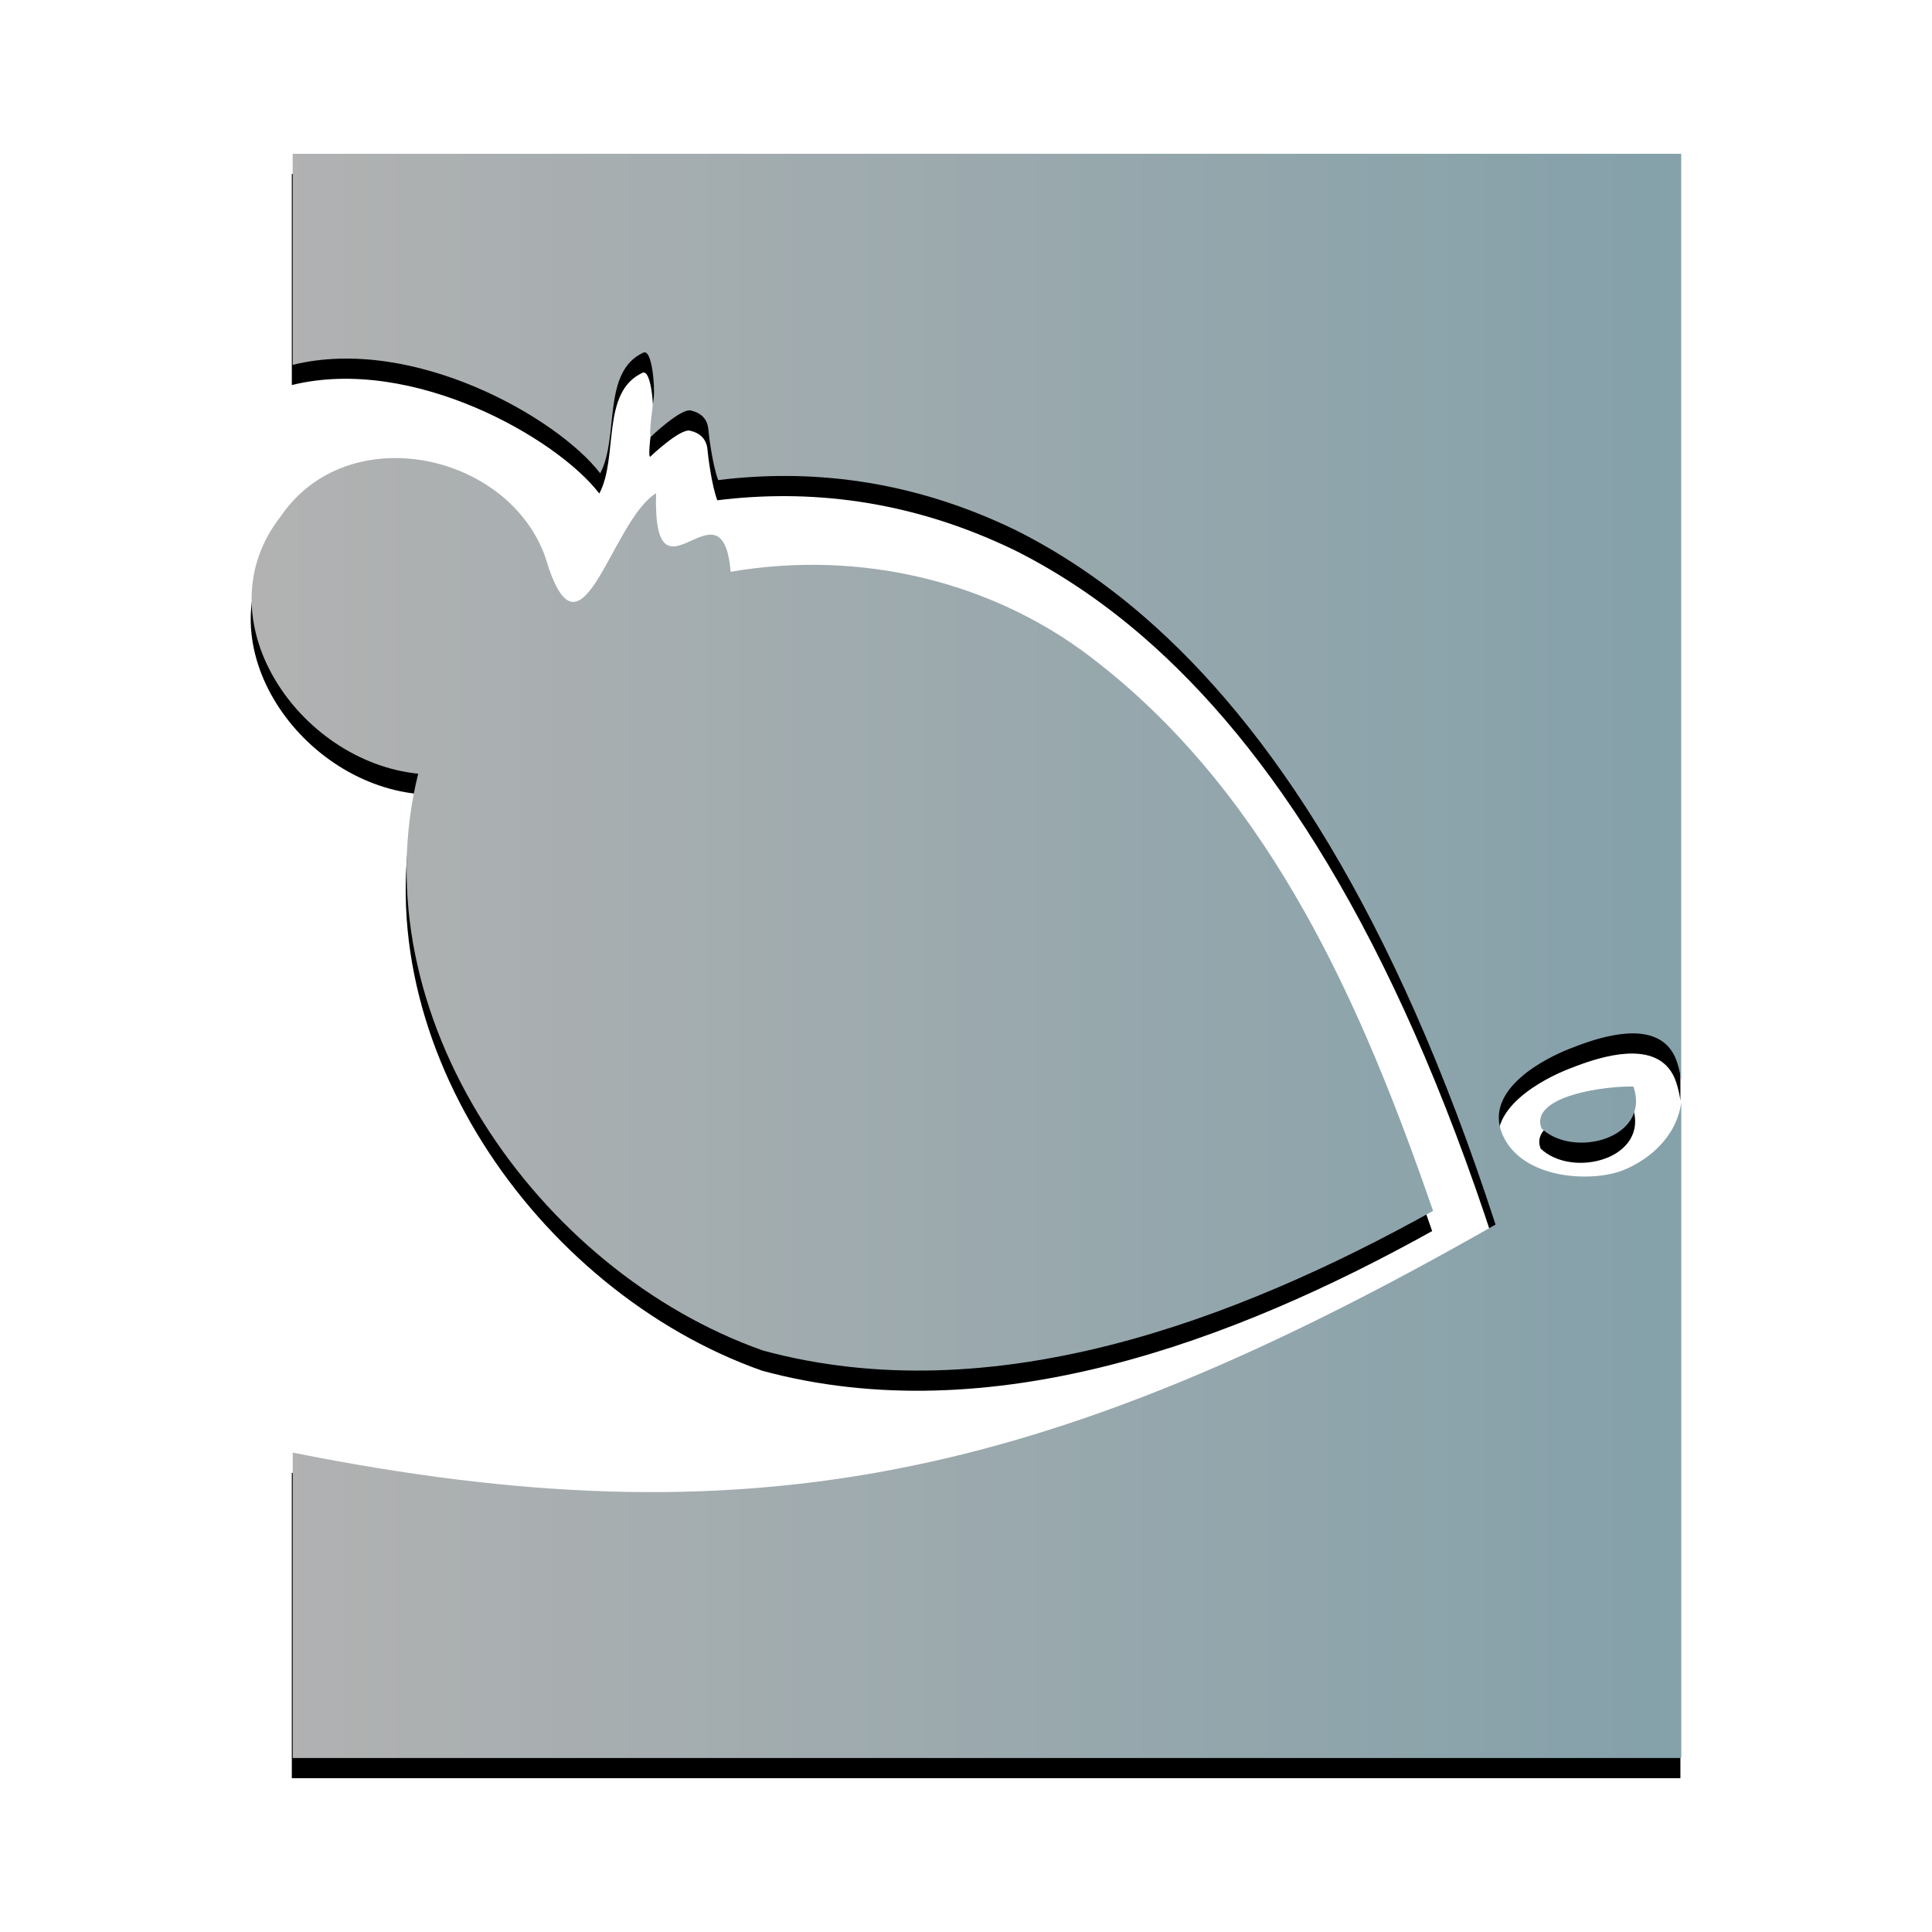
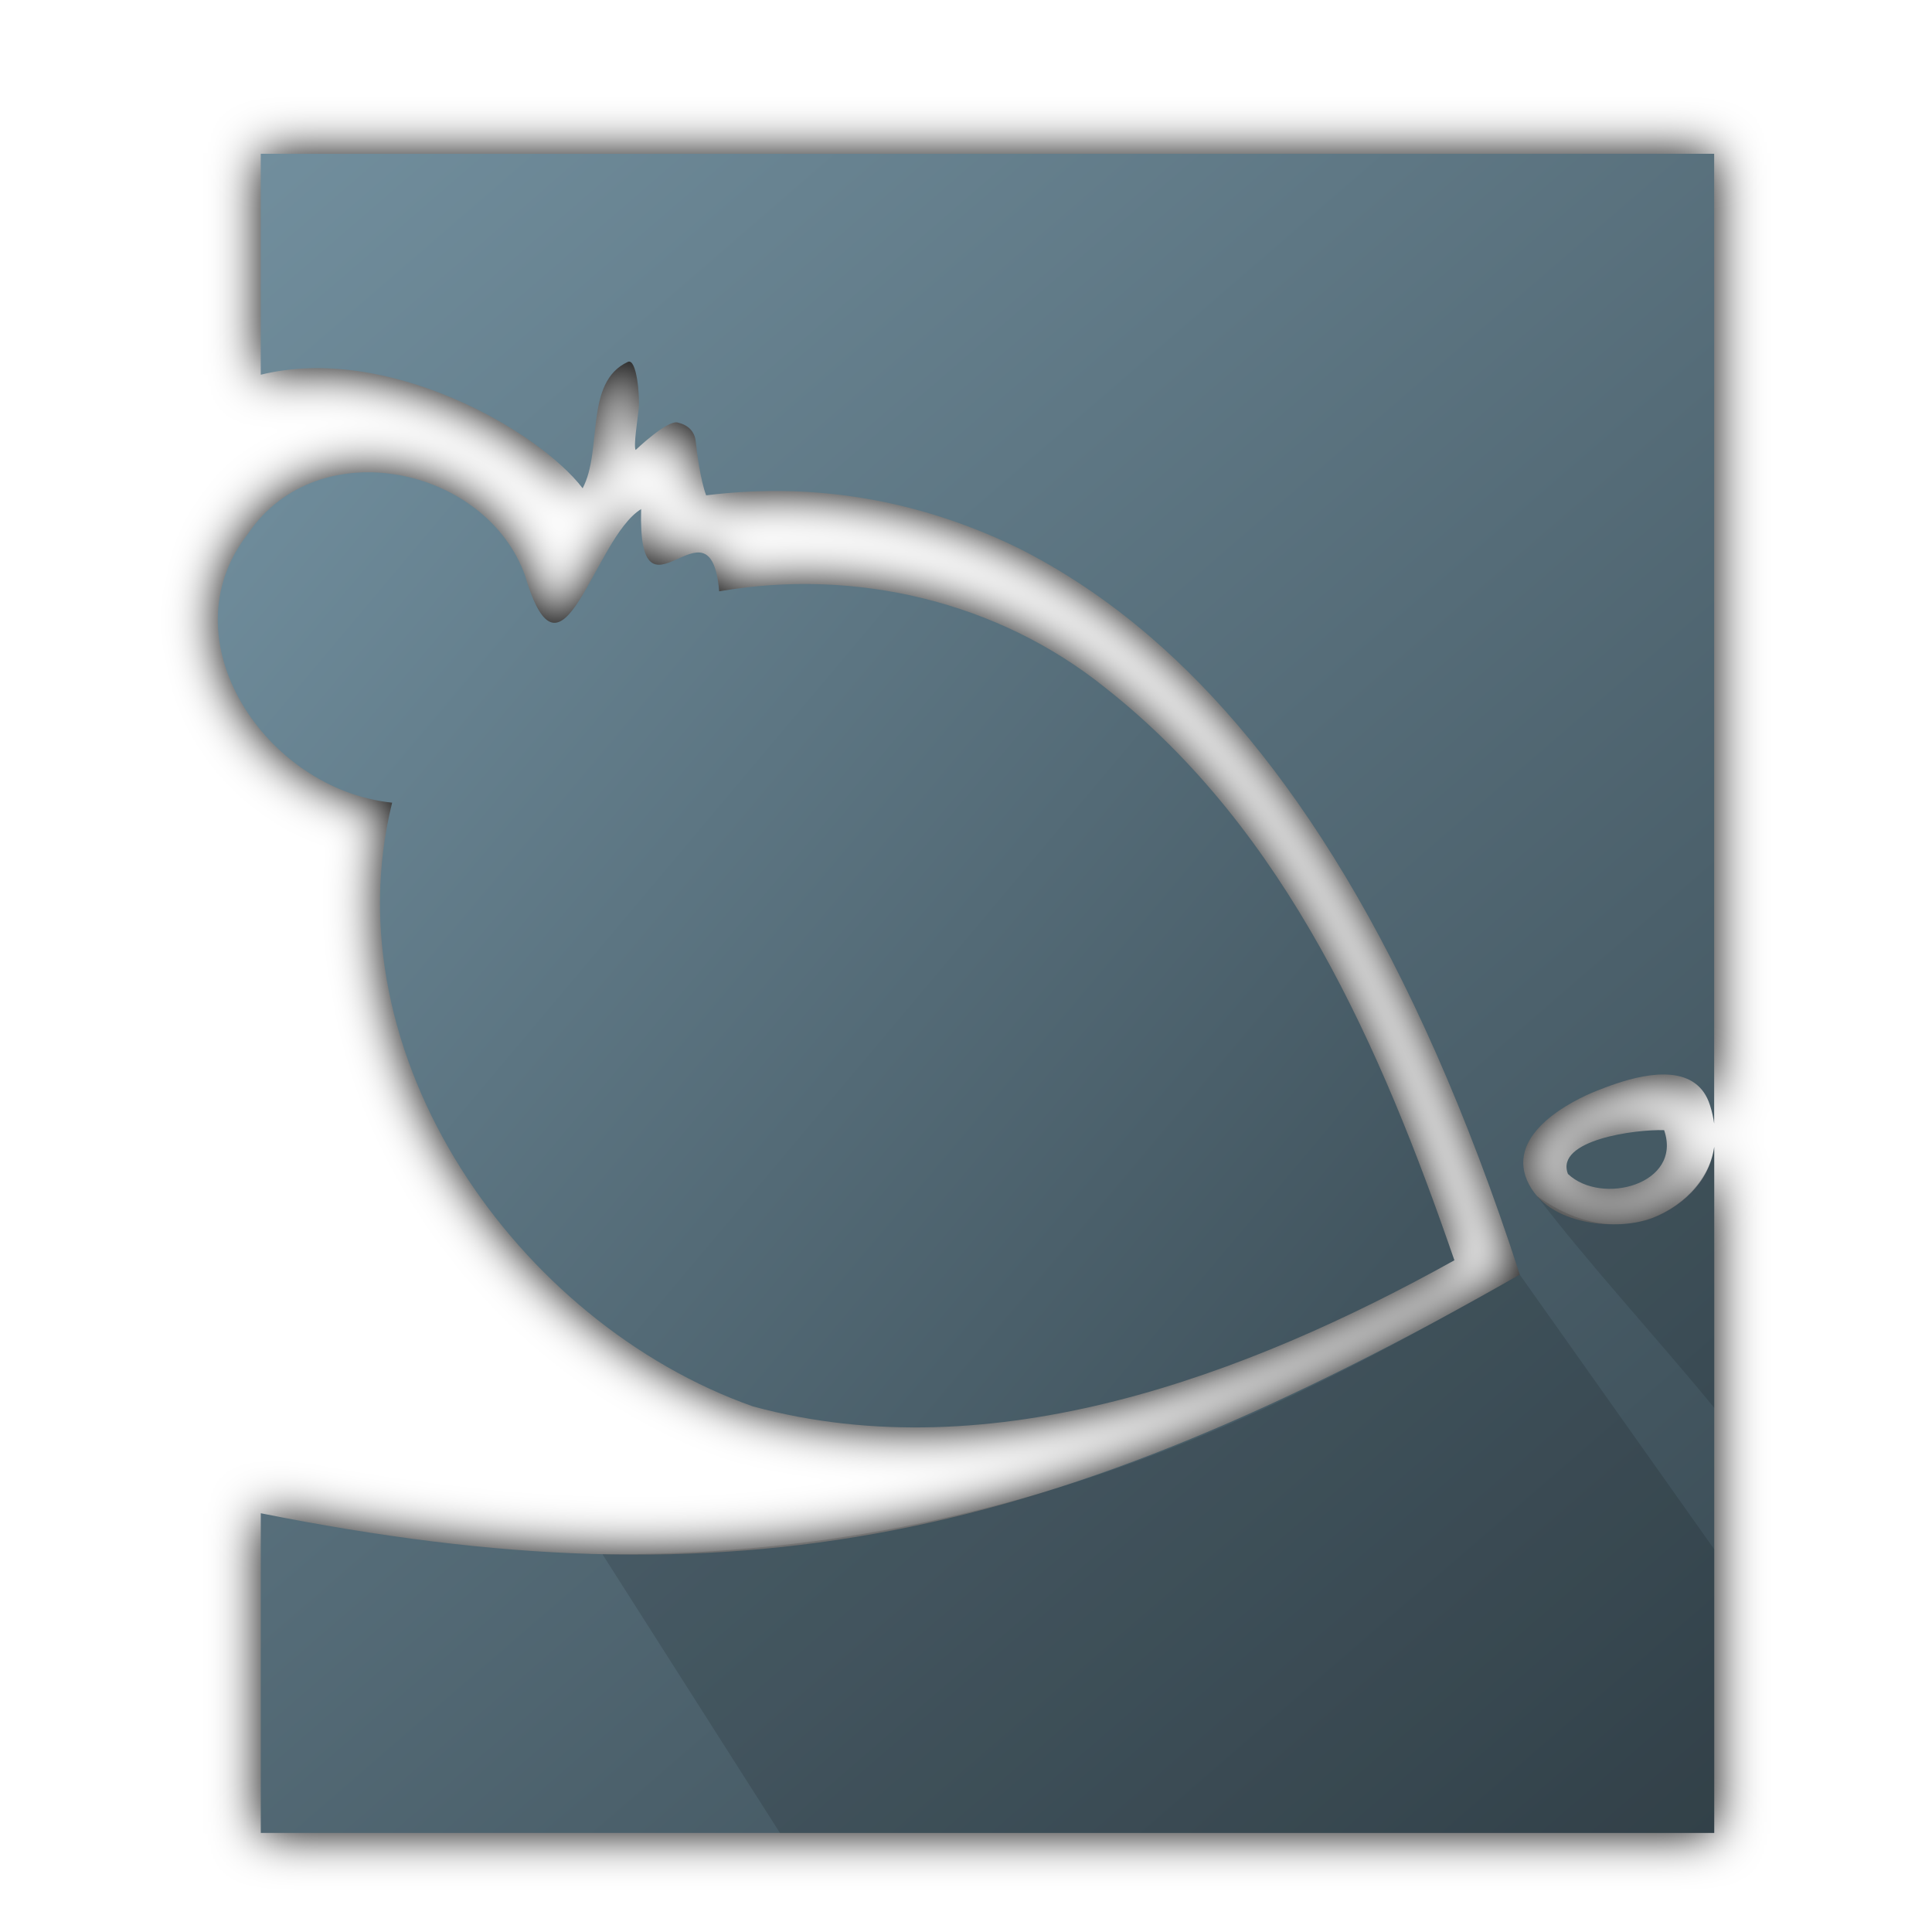
<svg xmlns="http://www.w3.org/2000/svg" xmlns:xlink="http://www.w3.org/1999/xlink" width="256" height="256" viewBox="0 0 67.733 67.733" version="1.1" id="svg1737">
  <defs id="defs1731">
+     <linearGradient id="linearGradient1299">
+       <stop id="stop1295" offset="0" style="stop-color:#42555f;stop-opacity:1" />
+       <stop id="stop1297" offset="1" style="stop-color:#6e8b9a;stop-opacity:1" />
+     </linearGradient>
+     <linearGradient id="linearGradient1293">
+       <stop id="stop1289" offset="0" style="stop-color:#394a53;stop-opacity:1" />
+       <stop id="stop1291" offset="1" style="stop-color:#718e9d;stop-opacity:1" />
+     </linearGradient>
+     <linearGradient id="linearGradient1281">
+       <stop id="stop1277" offset="0" style="stop-color:#455a64;stop-opacity:1" />
+       <stop id="stop1279" offset="1" style="stop-color:#000000;stop-opacity:1" />
+     </linearGradient>
    <linearGradient id="linearGradient2768">
-       <stop style="stop-color:#85a1aa;stop-opacity:1" offset="0" id="stop2764" />
-       <stop style="stop-color:#b2b2b2;stop-opacity:1" offset="1" id="stop2766" />
+       <stop style="stop-color:#455a64;stop-opacity:1" offset="0" id="stop2764" />
+       <stop style="stop-color:#455a64;stop-opacity:1" offset="1" id="stop2766" />
    </linearGradient>
    <linearGradient gradientTransform="matrix(0.7493113,0,0,0.7493113,15.9827,954.6434)" y2="68.789" x2="203.666" y1="126.366" x1="203.666" gradientUnits="userSpaceOnUse" id="XMLID_1543_-2">
      <stop id="stop37853" style="stop-color:#000000" offset="0" />
      <stop id="stop37855" style="stop-color:#000000;stop-opacity:0.588" offset="1" />
    </linearGradient>
    <linearGradient gradientTransform="matrix(0.7493113,0,0,0.7493113,15.9827,954.6434)" y2="101.376" x2="187.21" y1="232.748" x1="187.21" gradientUnits="userSpaceOnUse" id="XMLID_1544_-8">
      <stop id="stop37859" style="stop-color:#000000" offset="0" />
      <stop id="stop37861" style="stop-color:#000000;stop-opacity:0.588" offset="1" />
    </linearGradient>
-     <linearGradient xlink:href="#linearGradient2768" id="linearGradient2770" x1="58.019" y1="282.07" x2="8.977" y2="282.07" gradientUnits="userSpaceOnUse" />
+     <linearGradient xlink:href="#linearGradient1281" id="linearGradient2770" x1="58.019" y1="282.07" x2="45.108" y2="239.892" gradientUnits="userSpaceOnUse" />
+     <linearGradient xlink:href="#linearGradient1293" id="linearGradient851" gradientUnits="userSpaceOnUse" x1="58.943" y1="290.901" x2="10.261" y2="234.658" />
+     <linearGradient xlink:href="#linearGradient1299" id="linearGradient853" gradientUnits="userSpaceOnUse" x1="44.353" y1="276.413" x2="9.838" y2="247.376" />
+     <linearGradient xlink:href="#linearGradient2768" id="linearGradient855" gradientUnits="userSpaceOnUse" x1="58.019" y1="282.07" x2="8.977" y2="282.07" />
+     <filter style="color-interpolation-filters:sRGB" id="filter1269" x="-0.038" width="1.076" y="-0.034" height="1.068">
+       <feGaussianBlur stdDeviation="0.798" id="feGaussianBlur1271" />
+     </filter>
  </defs>
  <g id="layer1" transform="translate(0,-229.2666)">
-     <g id="g2780">
-       <g transform="matrix(0.6512643,0,0,0.6400346,-25.29549,26.99495)" id="g4366-5-6-4-8" style="fill:#000000;fill-opacity:1">
-         <path style="fill:#000000;fill-opacity:1;stroke:none" d="m 54.549,325.562 v 11.562 c 6.508,-1.633 14.277,2.916 16.554,5.942 1.042,-2.007 0.071,-5.548 2.321,-6.612 0.47,-0.221 0.626,1.86 0.562,2.451 -0.063,0.59 -0.277,1.976 -0.156,2.156 0,0 1.611,-1.568 2.156,-1.438 0.545,0.13 0.889,0.461 0.938,1.031 0.041,0.467 0.242,2.014 0.531,2.781 4.775,-0.601 10.245,-0.108 16.031,2.75 2.263,1.156 4.571,2.691 6.844,4.688 6.82,5.991 13.504,16.213 18.969,33.344 -24.215,14.055 -40.236,17.479 -64.75,12.488 v 16.731 h 74.75 v -35.906 c -0.268,1.954 -1.834,3.191 -3.156,3.719 -1.657,0.661 -5.425,0.51 -6.469,-1.969 -1.044,-2.479 2.352,-4.191 3.594,-4.688 1.008,-0.402 3.64,-1.461 5.062,-0.375 0.328,0.251 0.589,0.612 0.75,1.125 0.106,0.337 0.178,0.659 0.219,0.969 v -50.75 z" id="rect3012-7-6-7-6-3" />
-         <path style="fill:#000000;fill-opacity:1" d="m 97.998,353.518 c -5.518,-4.523 -12.848,-6.295 -19.874,-5.059 -0.447,-5.388 -4.196,2.43 -4.013,-4.305 -2.459,1.54 -4.065,10.077 -5.966,3.488 -2.01,-5.73 -10.651,-7.604 -14.246,-2.21 -4.283,5.557 0.921,13.411 7.406,14.087 -3.216,13.218 6.423,27.236 18.563,31.596 12.311,3.392 25.409,-1.619 36.067,-7.649 -3.754,-11.081 -8.626,-22.486 -17.938,-29.949 z" id="path628-5-1-2-84-5-9-0" />
-         <path style="fill:#000000;fill-opacity:1" d="m 126.722,376.657 c -1.437,-0.055 -5.622,0.505 -4.947,2.291 1.733,1.671 5.903,0.538 4.947,-2.291 z" id="path628-5-8-5-7-7-3-4-1" />
-       </g>
-       <g style="fill-opacity:1;fill:url(#linearGradient2770)" id="g2762">
-         <path style="fill:url(#linearGradient2770);fill-opacity:1;stroke:none;stroke-width:0.646" d="m 10.261,234.658 v 7.4 c 4.239,-1.045 9.298,1.866 10.781,3.803 0.679,-1.285 0.046,-3.551 1.512,-4.232 0.306,-0.142 0.408,1.191 0.366,1.569 -0.041,0.377 -0.18,1.264 -0.102,1.38 0,0 1.049,-1.004 1.404,-0.92 0.355,0.084 0.579,0.295 0.611,0.66 0.026,0.299 0.158,1.289 0.346,1.78 3.11,-0.385 6.672,-0.07 10.441,1.76 1.474,0.74 2.977,1.722 4.457,3 4.441,3.834 8.795,10.377 12.354,21.341 -15.77,8.996 -26.204,11.187 -42.169,7.993 v 10.708 H 58.943 V 267.92 c -0.175,1.25 -1.194,2.042 -2.056,2.38 -1.079,0.423 -3.533,0.326 -4.213,-1.26 -0.68,-1.586 1.532,-2.683 2.34,-3 0.657,-0.258 2.371,-0.935 3.297,-0.24 0.214,0.16 0.383,0.392 0.488,0.72 0.069,0.216 0.116,0.422 0.142,0.62 v -32.482 z" id="rect3012-7-6-7-2" />
-         <path style="fill:url(#linearGradient2770);fill-opacity:1;stroke-width:0.646" d="m 38.558,252.551 c -3.593,-2.895 -8.368,-4.029 -12.943,-3.238 -0.291,-3.448 -2.733,1.555 -2.614,-2.755 -1.601,0.986 -2.647,6.45 -3.885,2.233 -1.309,-3.667 -6.937,-4.867 -9.278,-1.415 -2.789,3.557 0.6,8.584 4.823,9.016 -2.094,8.46 4.183,17.432 12.09,20.223 8.018,2.171 16.548,-1.037 23.489,-4.896 -2.445,-7.092 -5.618,-14.392 -11.682,-19.168 z" id="path628-5-1-2-84-5-5" />
-         <path style="fill:url(#linearGradient2770);fill-opacity:1;stroke-width:0.646" d="m 57.265,267.361 c -0.936,-0.035 -3.661,0.323 -3.222,1.466 1.129,1.07 3.844,0.344 3.222,-1.466 z" id="path628-5-8-5-7-7-3-7" />
-       </g>
+     <g transform="matrix(1.04671,0,0,1.04671,-1.598094,-10.96085)" style="fill:#000000;fill-opacity:1;filter:url(#filter1269);stroke-width:0.382;stroke-miterlimit:4;stroke-dasharray:none;stroke:none;stroke-opacity:1" id="g871">
+       <path style="fill:#000000;fill-opacity:1;stroke:none;stroke-width:0.382;stroke-miterlimit:4;stroke-dasharray:none;stroke-opacity:1" d="m 10.261,234.658 v 7.4 c 4.239,-1.045 9.298,1.866 10.781,3.803 0.679,-1.285 0.046,-3.551 1.512,-4.232 0.306,-0.142 0.408,1.191 0.366,1.569 -0.041,0.377 -0.18,1.264 -0.102,1.38 0,0 1.049,-1.004 1.404,-0.92 0.355,0.084 0.579,0.295 0.611,0.66 0.026,0.299 0.158,1.289 0.346,1.78 3.11,-0.385 6.672,-0.07 10.441,1.76 1.474,0.74 2.977,1.722 4.457,3 4.441,3.834 8.795,10.377 12.354,21.341 -15.77,8.996 -26.204,11.187 -42.169,7.993 v 10.708 H 58.943 V 267.92 c -0.175,1.25 -1.194,2.042 -2.056,2.38 -1.079,0.423 -3.533,0.326 -4.213,-1.26 -0.68,-1.586 1.532,-2.683 2.34,-3 0.657,-0.258 2.371,-0.935 3.297,-0.24 0.214,0.16 0.383,0.392 0.488,0.72 0.069,0.216 0.116,0.422 0.142,0.62 v -32.482 z" id="path865" />
+       <path style="fill:#000000;fill-opacity:1;stroke-width:0.382;stroke-miterlimit:4;stroke-dasharray:none;stroke:none;stroke-opacity:1" d="m 38.558,252.551 c -3.593,-2.895 -8.368,-4.029 -12.943,-3.238 -0.291,-3.448 -2.733,1.555 -2.614,-2.755 -1.601,0.986 -2.647,6.45 -3.885,2.233 -1.309,-3.667 -6.937,-4.867 -9.278,-1.415 -2.789,3.557 0.6,8.584 4.823,9.016 -2.094,8.46 4.183,17.432 12.09,20.223 8.018,2.171 16.548,-1.037 23.489,-4.896 -2.445,-7.092 -5.618,-14.392 -11.682,-19.168 z" id="path867" />
+       <path style="fill:#000000;fill-opacity:1;stroke-width:0.382;stroke-miterlimit:4;stroke-dasharray:none;stroke:none;stroke-opacity:1" d="m 57.265,267.361 c -0.936,-0.035 -3.661,0.323 -3.222,1.466 1.129,1.07 3.844,0.344 3.222,-1.466 z" id="path869" />
    </g>
+     <g id="g2762" style="fill:url(#linearGradient2770);fill-opacity:1" transform="matrix(1.04671,0,0,1.04671,-1.598094,-10.96085)">
+       <path id="rect3012-7-6-7-2" d="m 10.261,234.658 v 7.4 c 4.239,-1.045 9.298,1.866 10.781,3.803 0.679,-1.285 0.046,-3.551 1.512,-4.232 0.306,-0.142 0.408,1.191 0.366,1.569 -0.041,0.377 -0.18,1.264 -0.102,1.38 0,0 1.049,-1.004 1.404,-0.92 0.355,0.084 0.579,0.295 0.611,0.66 0.026,0.299 0.158,1.289 0.346,1.78 3.11,-0.385 6.672,-0.07 10.441,1.76 1.474,0.74 2.977,1.722 4.457,3 4.441,3.834 8.795,10.377 12.354,21.341 -15.77,8.996 -26.204,11.187 -42.169,7.993 v 10.708 H 58.943 V 267.92 c -0.175,1.25 -1.194,2.042 -2.056,2.38 -1.079,0.423 -3.533,0.326 -4.213,-1.26 -0.68,-1.586 1.532,-2.683 2.34,-3 0.657,-0.258 2.371,-0.935 3.297,-0.24 0.214,0.16 0.383,0.392 0.488,0.72 0.069,0.216 0.116,0.422 0.142,0.62 v -32.482 z" style="fill:url(#linearGradient851);fill-opacity:1;stroke:none;stroke-width:0.646" />
+       <path id="path628-5-1-2-84-5-5" d="m 38.558,252.551 c -3.593,-2.895 -8.368,-4.029 -12.943,-3.238 -0.291,-3.448 -2.733,1.555 -2.614,-2.755 -1.601,0.986 -2.647,6.45 -3.885,2.233 -1.309,-3.667 -6.937,-4.867 -9.278,-1.415 -2.789,3.557 0.6,8.584 4.823,9.016 -2.094,8.46 4.183,17.432 12.09,20.223 8.018,2.171 16.548,-1.037 23.489,-4.896 -2.445,-7.092 -5.618,-14.392 -11.682,-19.168 z" style="fill:url(#linearGradient853);fill-opacity:1;stroke-width:0.646" />
+       <path id="path628-5-8-5-7-7-3-7" d="m 57.265,267.361 c -0.936,-0.035 -3.661,0.323 -3.222,1.466 1.129,1.07 3.844,0.344 3.222,-1.466 z" style="fill:url(#linearGradient855);fill-opacity:1;stroke-width:0.646" />
+     </g>
+     <path style="opacity:0.126;fill:#000000;stroke:none;stroke-width:0.265px;stroke-linecap:butt;stroke-linejoin:miter;stroke-opacity:1" d="m 53.281,273.954 6.817,9.628 v 9.946 H 27.344 l -6.223,-9.772 c 14.952,0.102 24.959,-5.782 32.16,-9.803 z" id="path1273" />
+     <path style="fill:#000000;stroke:none;stroke-width:0.265px;stroke-linecap:butt;stroke-linejoin:miter;stroke-opacity:1;opacity:0.12" d="m 53.878,271.19 c 1.773,2.336 4.033,4.772 6.22,7.431 v -9.147 c -0.239,1.796 -2.968,4.054 -6.22,1.717 z" id="path1275" />
  </g>
</svg>
